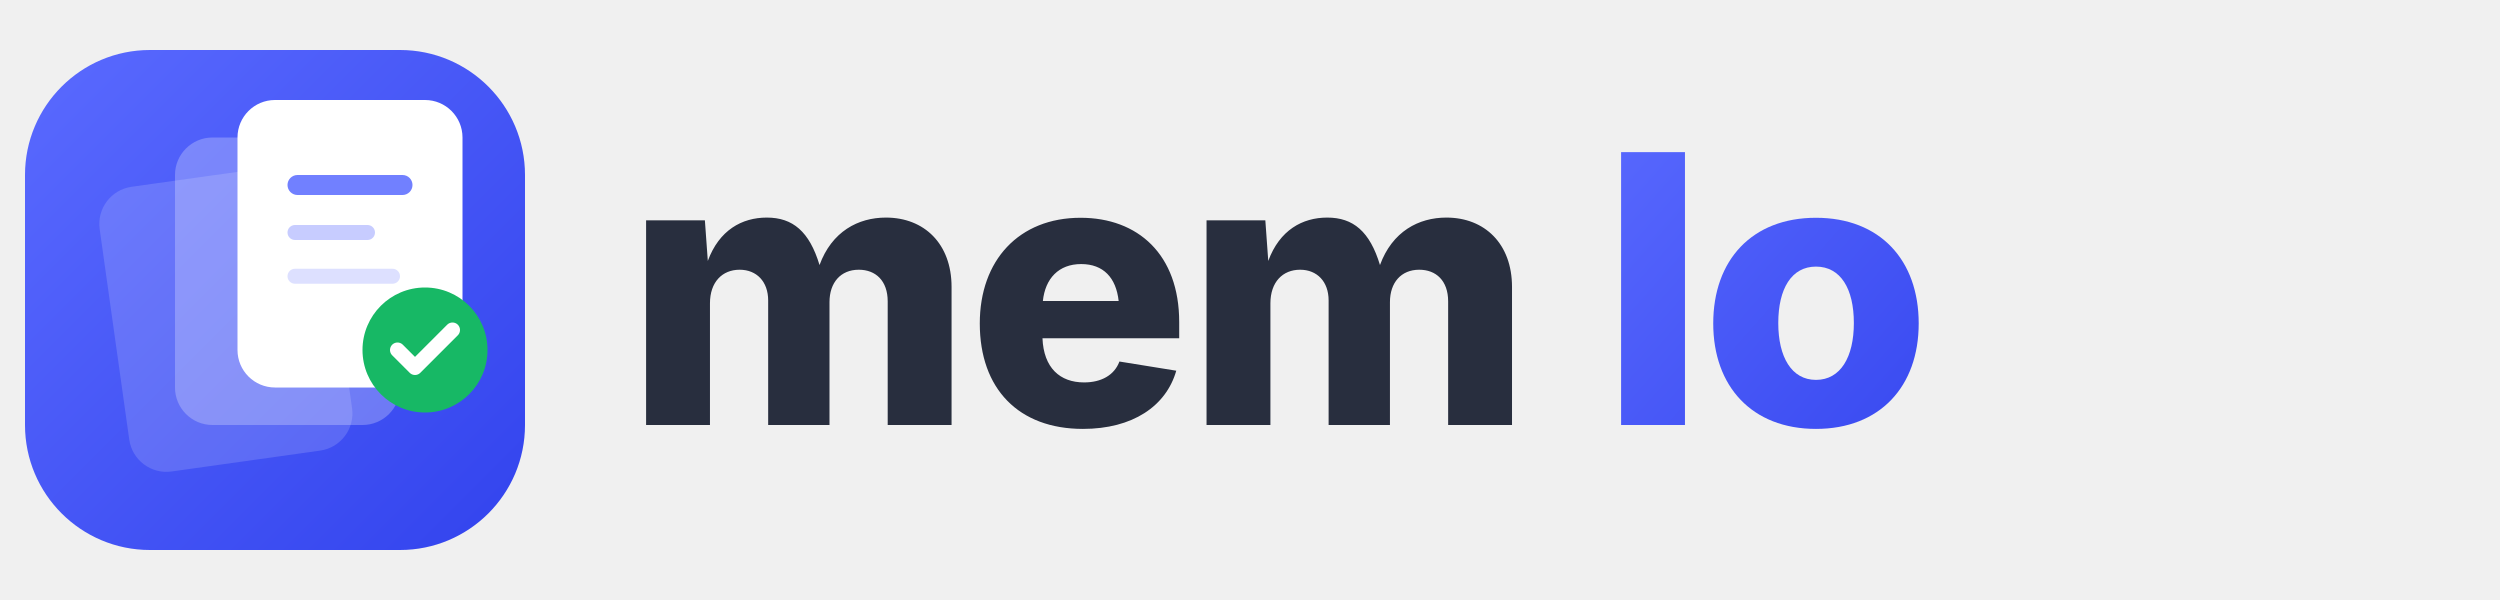
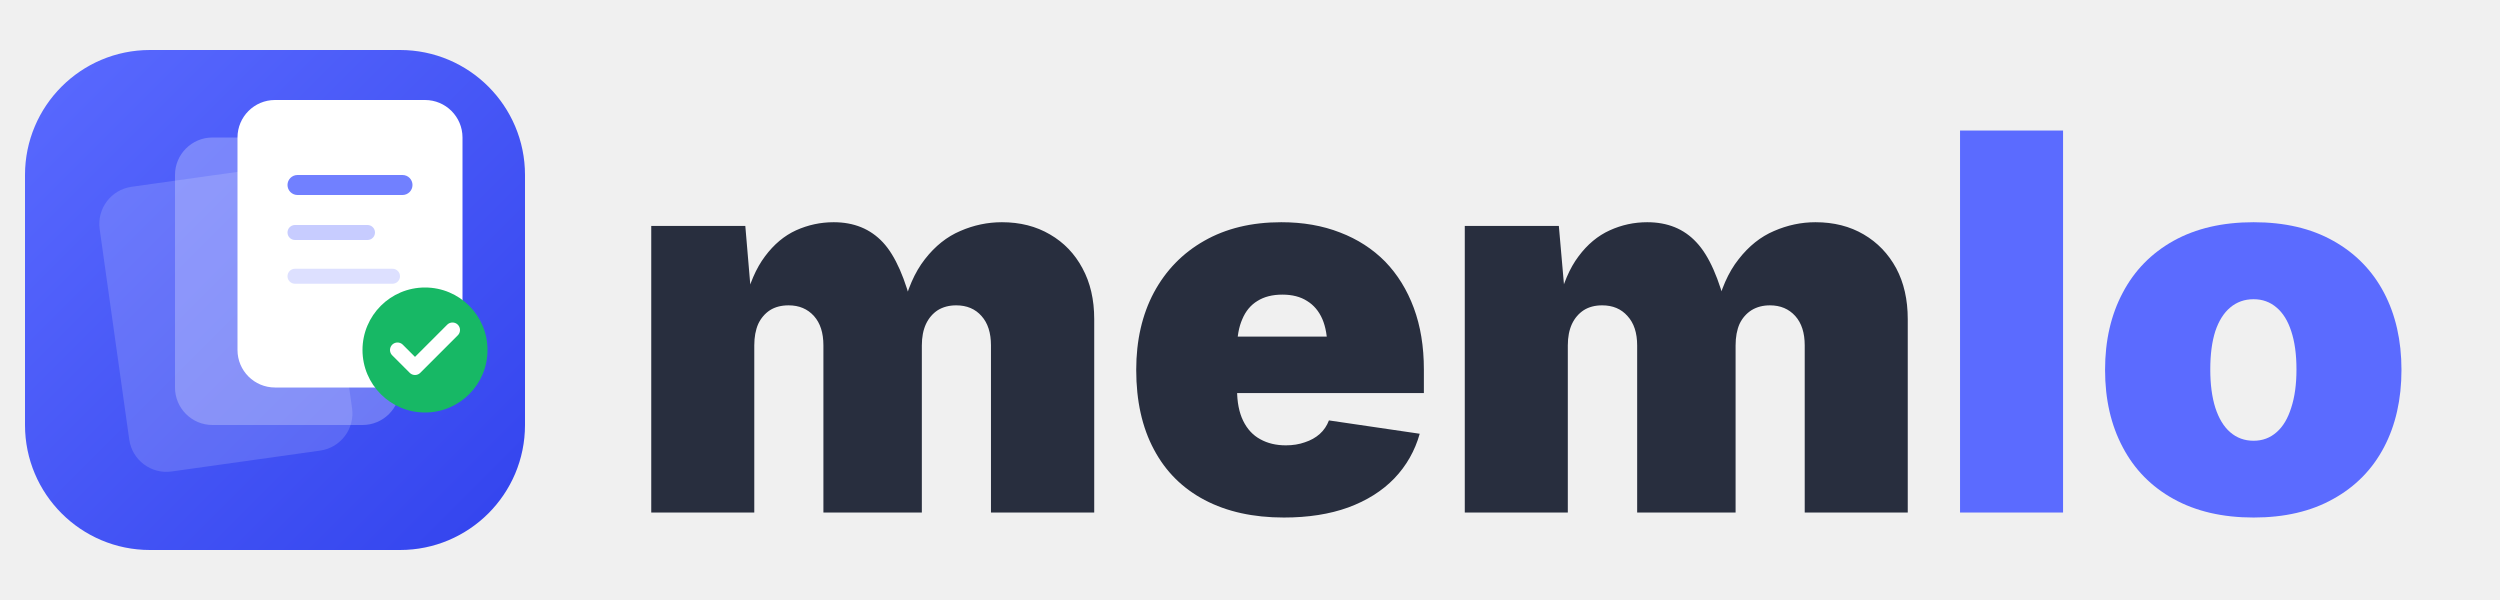
<svg xmlns="http://www.w3.org/2000/svg" width="200" height="48" viewBox="0 0 200 48" fill="none">
  <defs>
    <linearGradient id="icon-bg" x1="0" y1="4" x2="40" y2="44" gradientUnits="userSpaceOnUse">
      <stop offset="0%" stop-color="#5b6bff" />
      <stop offset="100%" stop-color="#3344ee" />
    </linearGradient>
    <linearGradient id="badge" x1="28" y1="10" x2="36" y2="18" gradientUnits="userSpaceOnUse">
      <stop offset="0%" stop-color="#22d67a" />
      <stop offset="100%" stop-color="#17b865" />
    </linearGradient>
    <linearGradient id="accent" x1="126" y1="8" x2="160" y2="38" gradientUnits="userSpaceOnUse">
      <stop offset="0%" stop-color="#5b6bff" />
      <stop offset="100%" stop-color="#3344ee" />
    </linearGradient>
  </defs>
  <rect x="2" y="4" width="40" height="40" rx="10" fill="url(#icon-bg)" />
  <rect x="9" y="14" width="18" height="23" rx="3" fill="#fff" opacity="0.15" transform="rotate(-8 18 25)" />
  <rect x="14" y="11" width="18" height="23" rx="3" fill="#fff" opacity="0.25" />
  <rect x="19" y="8" width="18" height="23" rx="3" fill="#fff" />
  <rect x="23" y="14" width="10" height="1.6" rx="0.8" fill="#4255ff" opacity="0.75" />
  <rect x="23" y="18" width="7" height="1.2" rx="0.6" fill="#4255ff" opacity="0.3" />
  <rect x="23" y="21.5" width="9" height="1.2" rx="0.6" fill="#4255ff" opacity="0.18" />
  <circle cx="34" cy="28" r="5" fill="url(#badge)" />
  <path d="M31.8 28 L33.2 29.4 L36.2 26.4" stroke="#fff" stroke-width="1.2" stroke-linecap="round" stroke-linejoin="round" />
-   <text x="50" y="34" font-family="system-ui, -apple-system, sans-serif" font-weight="800" font-size="30" fill="#282e3e" letter-spacing="-0.5">mem</text>
-   <text x="128" y="34" font-family="system-ui, -apple-system, sans-serif" font-weight="800" font-size="30" fill="url(#accent)" letter-spacing="-0.5">lo</text>
+   <g transform="translate(50 6) scale(1.75)">
+     <path d="M5.91 20L1.20 20L1.20 6.90L5.50 6.90L5.80 10.44L5.47 10.44Q5.79 9.10 6.40 8.29Q7.01 7.47 7.82 7.10Q8.64 6.73 9.54 6.73L9.54 6.73Q10.93 6.73 11.79 7.65Q12.64 8.56 13.18 10.81L13.18 10.81L12.67 10.81Q13.01 9.31 13.71 8.42Q14.41 7.52 15.33 7.13Q16.25 6.73 17.23 6.73L17.23 6.73Q18.48 6.73 19.43 7.29Q20.38 7.84 20.91 8.83Q21.45 9.82 21.45 11.16L21.45 11.16L21.45 20L16.73 20L16.73 12.36Q16.73 11.50 16.30 11.02Q15.87 10.53 15.14 10.53L15.14 10.53Q14.66 10.53 14.30 10.75Q13.95 10.98 13.76 11.38Q13.57 11.79 13.57 12.36L13.57 12.36L13.57 20L9.07 20L9.07 12.36Q9.07 11.50 8.64 11.02Q8.20 10.53 7.48 10.53L7.48 10.53Q6.98 10.53 6.63 10.75Q6.28 10.98 6.09 11.38Q5.91 11.79 5.91 12.36L5.91 12.36L5.91 20ZM30.12 20.23L30.12 20.23Q28.02 20.23 26.50 19.43Q24.98 18.63 24.18 17.12Q23.37 15.61 23.37 13.48L23.37 13.48Q23.37 11.46 24.18 9.94Q25.00 8.42 26.48 7.58Q27.97 6.73 30 6.73L30 6.73Q31.49 6.73 32.69 7.20Q33.89 7.66 34.75 8.53Q35.60 9.41 36.06 10.65Q36.52 11.89 36.52 13.46L36.52 13.46L36.52 14.54L24.82 14.54L24.82 11.96L34.31 11.96L32.11 12.50Q32.11 11.70 31.88 11.16Q31.64 10.61 31.18 10.33Q30.73 10.04 30.05 10.04L30.05 10.04Q29.37 10.04 28.91 10.33Q28.45 10.61 28.22 11.16Q27.98 11.70 27.98 12.50L27.98 12.50L27.98 14.38Q27.98 15.24 28.26 15.81Q28.54 16.38 29.04 16.65Q29.54 16.93 30.21 16.93L30.21 16.93Q30.69 16.93 31.08 16.79Q31.48 16.66 31.76 16.41Q32.04 16.16 32.18 15.79L32.18 15.79L36.33 16.40Q36 17.57 35.17 18.44Q34.34 19.30 33.06 19.77Q31.79 20.23 30.12 20.23ZM43.10 20L38.39 20L38.39 6.90L42.69 6.90L43.00 10.44L42.67 10.44Q42.98 9.10 43.59 8.29Q44.20 7.47 45.02 7.10Q45.83 6.73 46.73 6.73L46.73 6.73Q48.13 6.73 48.98 7.65Q49.84 8.56 50.38 10.81L50.38 10.81L49.86 10.81Q50.20 9.31 50.91 8.42Q51.61 7.52 52.53 7.13Q53.45 6.73 54.42 6.73L54.42 6.73Q55.68 6.73 56.63 7.29Q57.57 7.84 58.11 8.83Q58.64 9.82 58.64 11.16L58.64 11.16L58.64 20L53.93 20L53.93 12.36Q53.93 11.50 53.50 11.02Q53.06 10.53 52.34 10.53L52.34 10.53Q51.86 10.53 51.50 10.75Q51.14 10.98 50.95 11.38Q50.77 11.79 50.77 12.36L50.77 12.36L50.77 20L46.27 20L46.27 12.36Q46.27 11.50 45.83 11.02Q45.40 10.53 44.67 10.53L44.67 10.53Q44.18 10.53 43.83 10.75Q43.48 10.98 43.29 11.38Q43.10 11.79 43.10 12.36L43.10 12.36L43.10 20Z" fill="#282e3e" />
+     <path d="M61.03 2.54L65.74 2.54L65.74 20L61.03 20L61.03 2.54ZM74.45 20.23L74.45 20.23Q72.32 20.23 70.79 19.38Q69.27 18.54 68.47 17.02Q67.66 15.50 67.66 13.48L67.66 13.48Q67.66 11.47 68.47 9.95Q69.27 8.43 70.79 7.58Q72.32 6.73 74.45 6.73L74.45 6.73Q76.58 6.73 78.09 7.58Q79.61 8.43 80.41 9.95Q81.21 11.47 81.21 13.48L81.21 13.48Q81.21 15.50 80.41 17.02Q79.61 18.54 78.09 19.38Q76.58 20.23 74.45 20.23ZM74.45 16.72L74.45 16.72Q75.06 16.72 75.50 16.33Q75.94 15.95 76.17 15.21Q76.41 14.48 76.41 13.46L76.41 13.46Q76.41 12.43 76.17 11.71Q75.94 11 75.50 10.63Q75.06 10.25 74.45 10.25L74.45 10.25Q73.83 10.25 73.38 10.63Q72.94 11 72.70 11.71Q72.47 12.43 72.47 13.46L72.47 13.46Q72.47 14.48 72.70 15.21Q72.94 15.95 73.38 16.33Q73.83 16.72 74.45 16.72Z" fill="url(#accent)" />
+   </g>
</svg>
